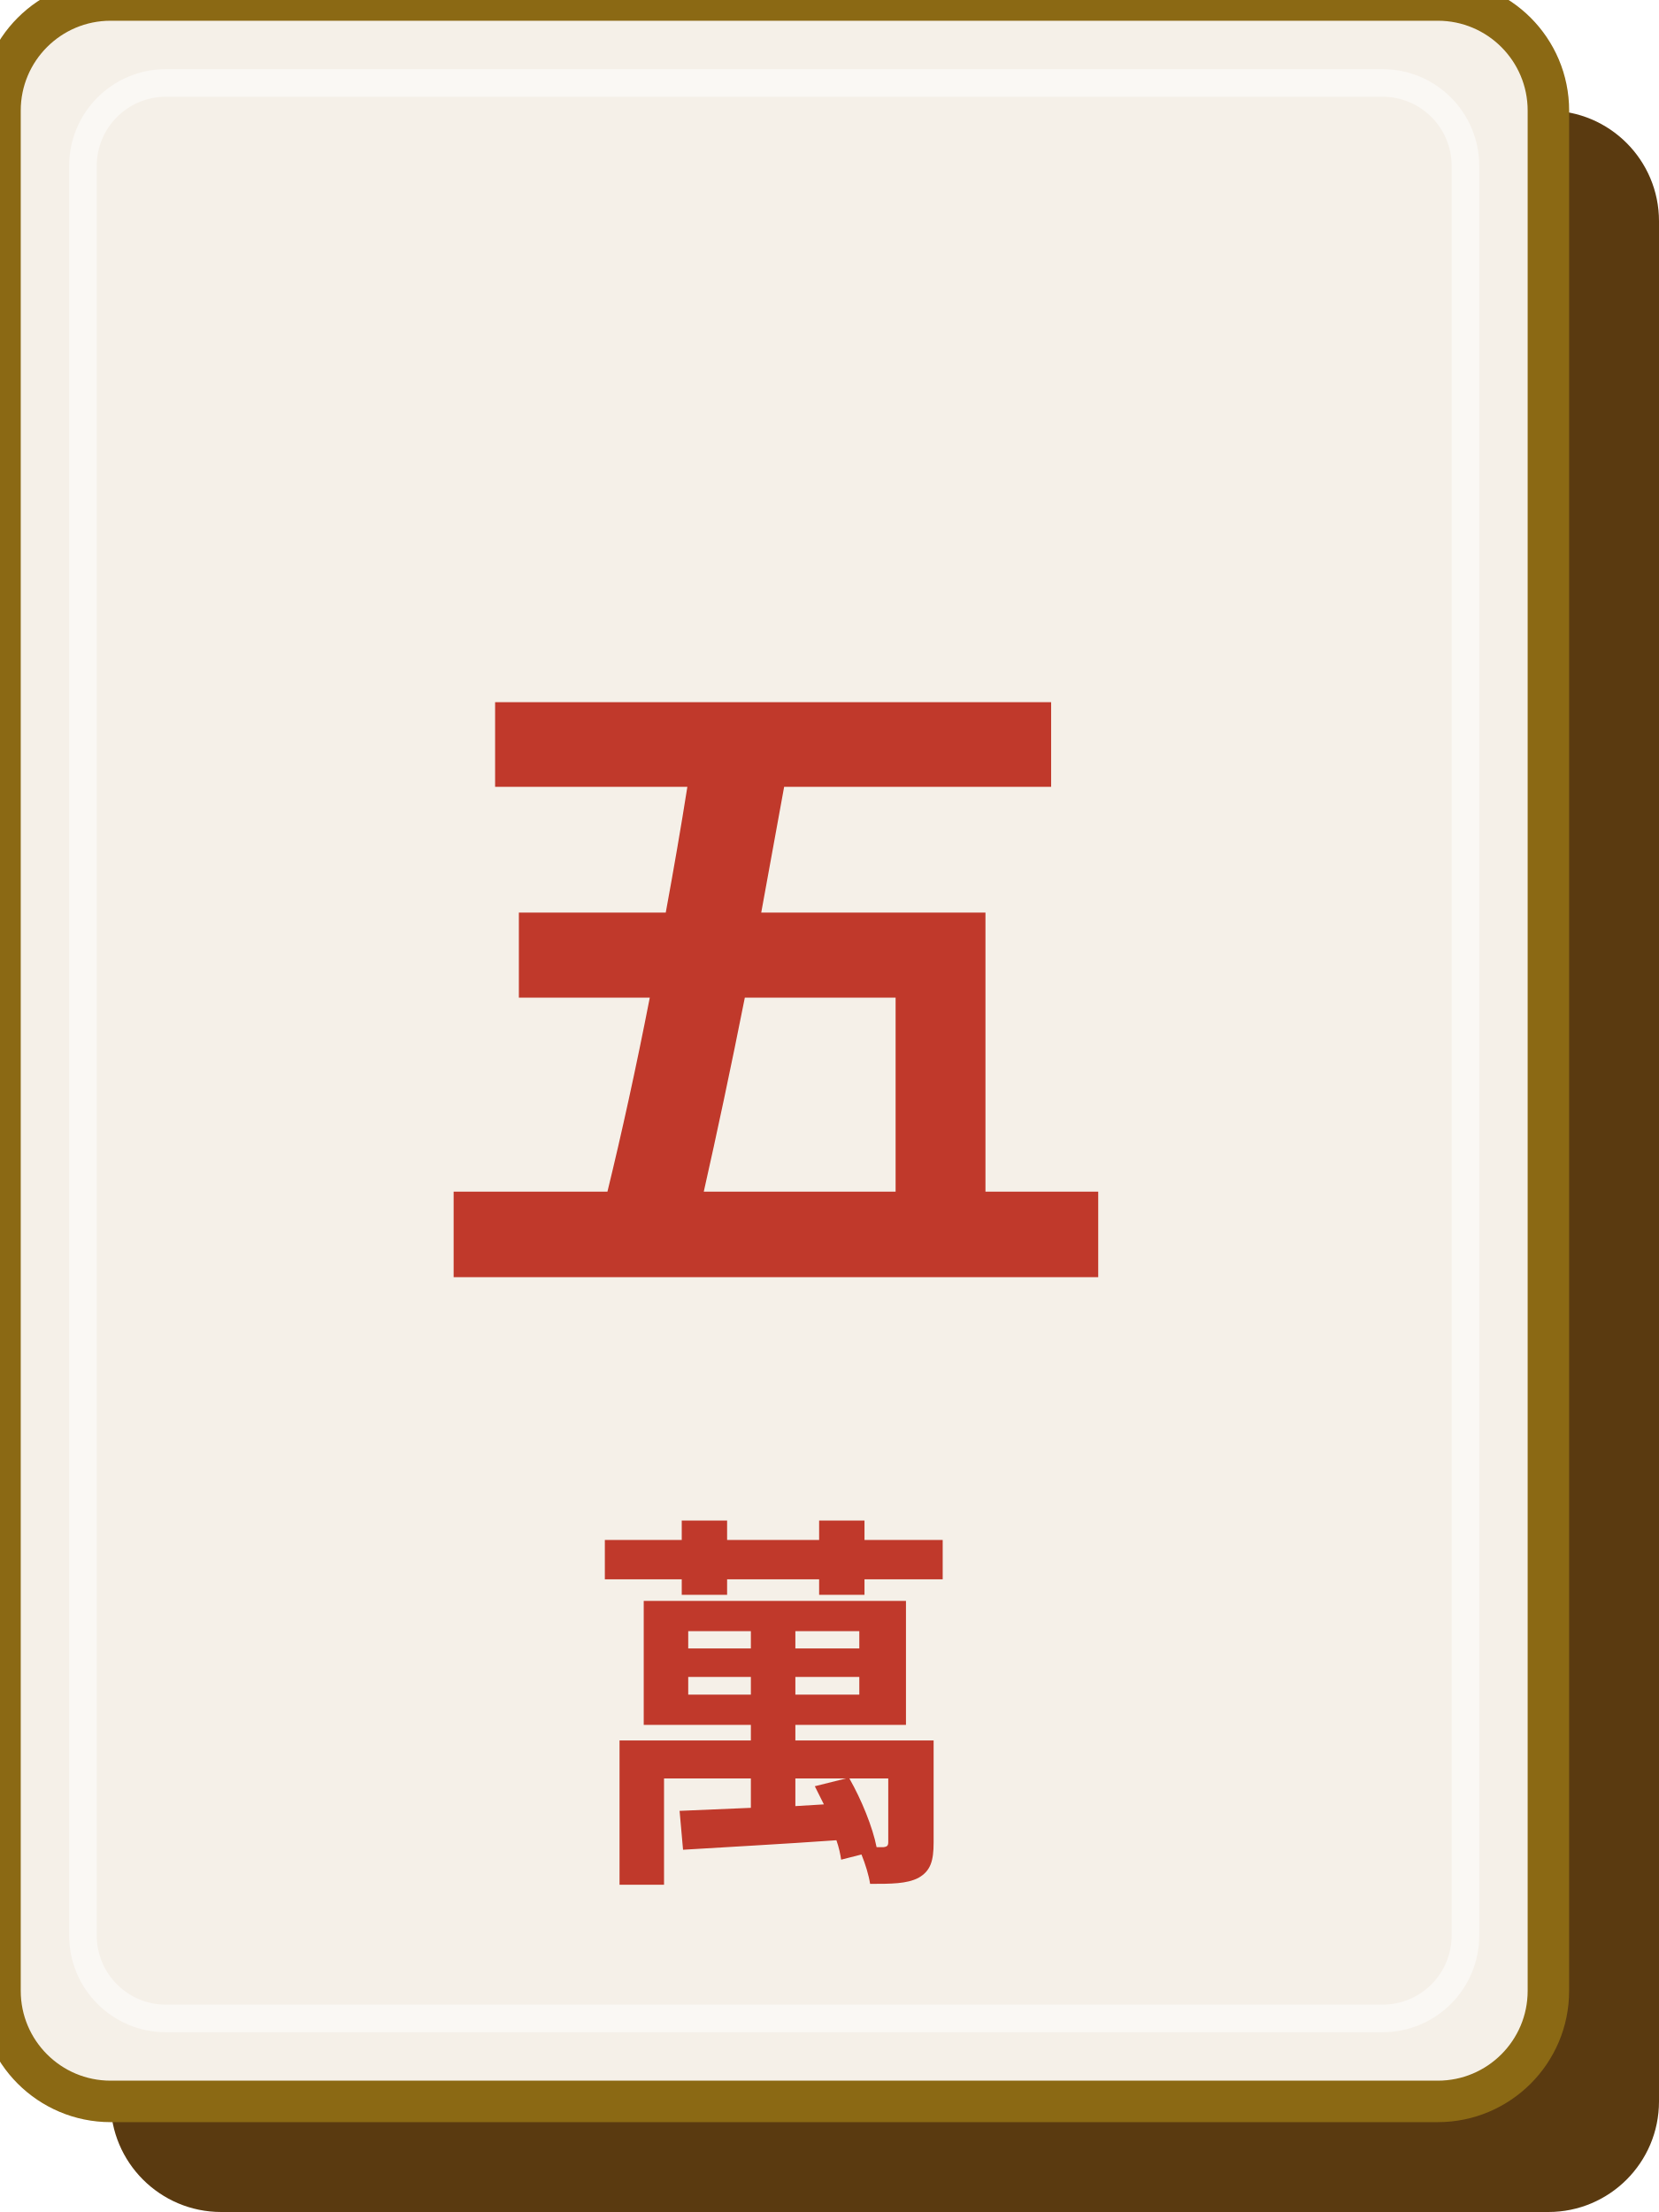
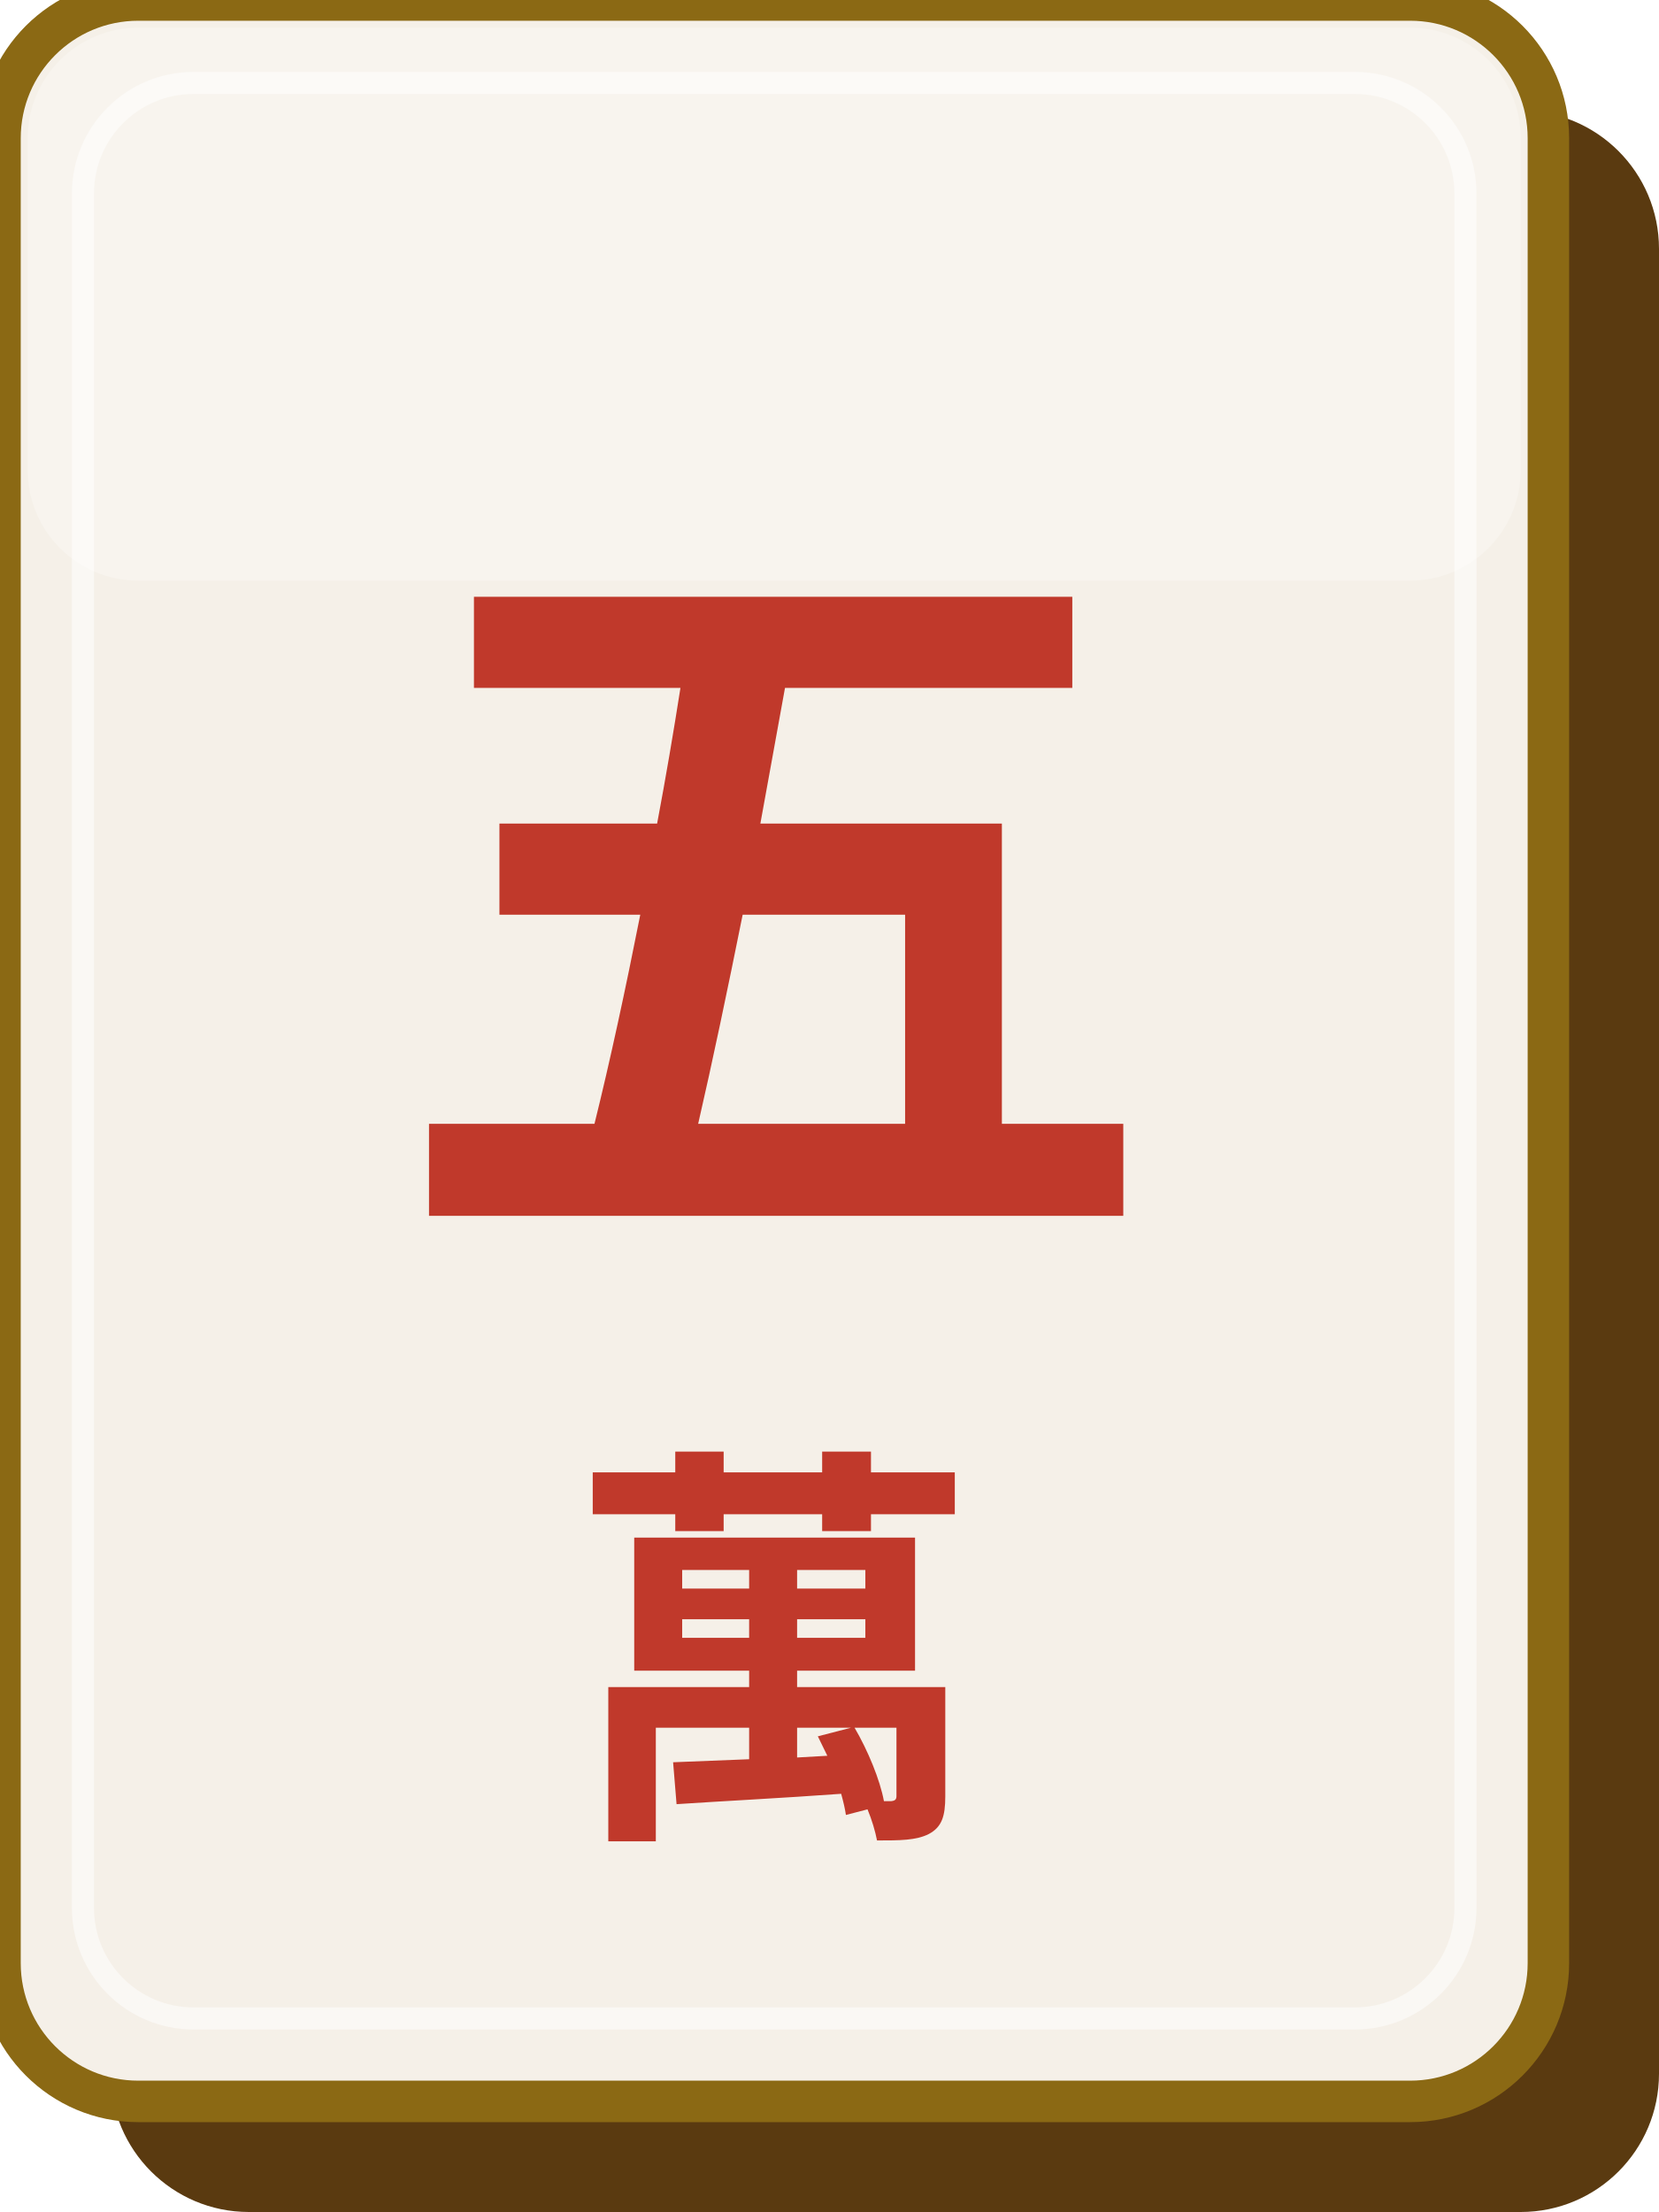
<svg xmlns="http://www.w3.org/2000/svg" viewBox="0 0 60 80" width="60" height="80">
-   <rect x="4" y="4" width="56" height="76" rx="4" ry="4" fill="#5a3a10" />
-   <rect x="0" y="0" width="56" height="76" rx="4" ry="4" fill="#f5f0e8" stroke="#8b6914" stroke-width="1.5" />
-   <rect x="3" y="3" width="50" height="70" rx="3" ry="3" fill="none" stroke="rgba(255,255,255,0.5)" stroke-width="1" />
-   <text x="28" y="36" font-family="serif" font-size="26" font-weight="bold" fill="#c0392b" text-anchor="middle" dominant-baseline="middle">五</text>
-   <text x="28" y="62" font-family="serif" font-size="14" font-weight="bold" fill="#c0392b" text-anchor="middle" dominant-baseline="middle">萬</text>
+   <rect x="4" y="4" width="56" height="76" rx="5" ry="5" fill="#5a3a10" />
+   <rect x="0" y="0" width="56" height="76" rx="5" ry="5" fill="#f5f0e8" stroke="#8b6914" stroke-width="1.5" />
+   <rect x="1" y="1" width="54" height="20" rx="4" ry="4" fill="rgba(255,255,255,0.25)" />
+   <rect x="3" y="3" width="50" height="70" rx="4" ry="4" fill="none" stroke="rgba(255,255,255,0.5)" stroke-width="0.8" />
+   <text x="28" y="33" font-family="serif" font-size="28" font-weight="bold" fill="#c0392b" text-anchor="middle" dominant-baseline="middle">五</text>
+   <text x="28" y="60" font-family="serif" font-size="15" font-weight="bold" fill="#c0392b" text-anchor="middle" dominant-baseline="middle">萬</text>
</svg>
